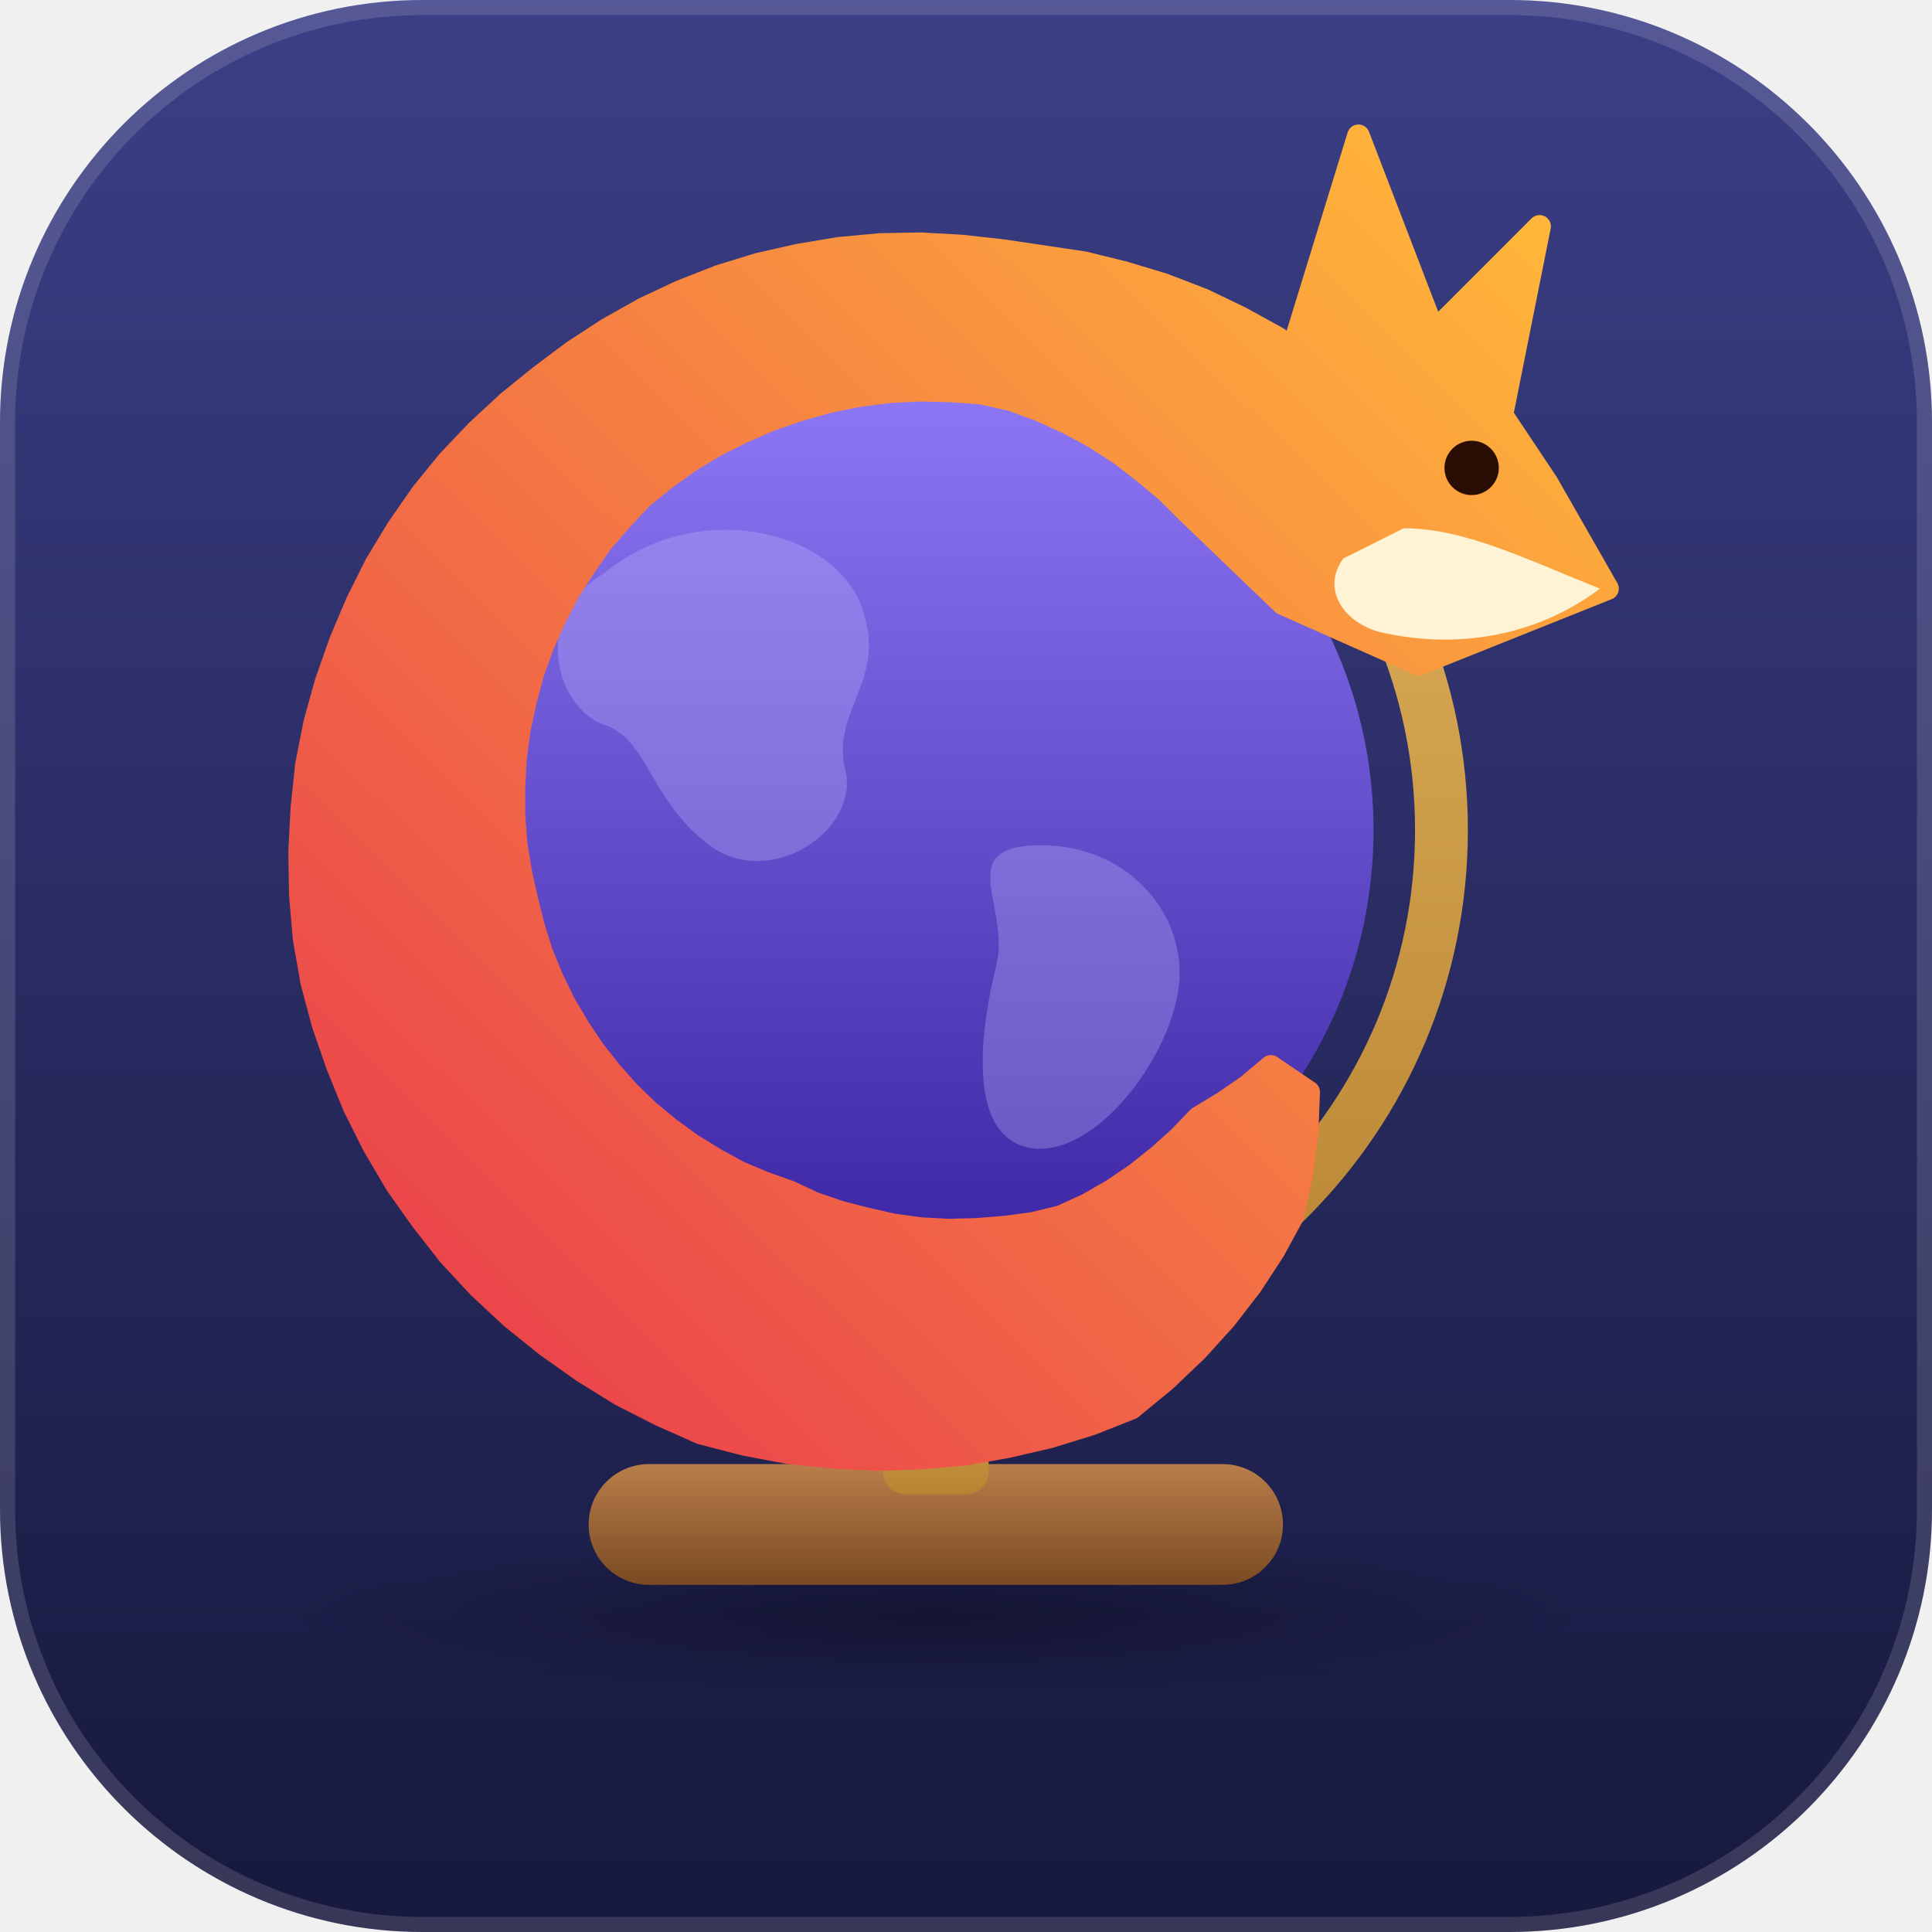
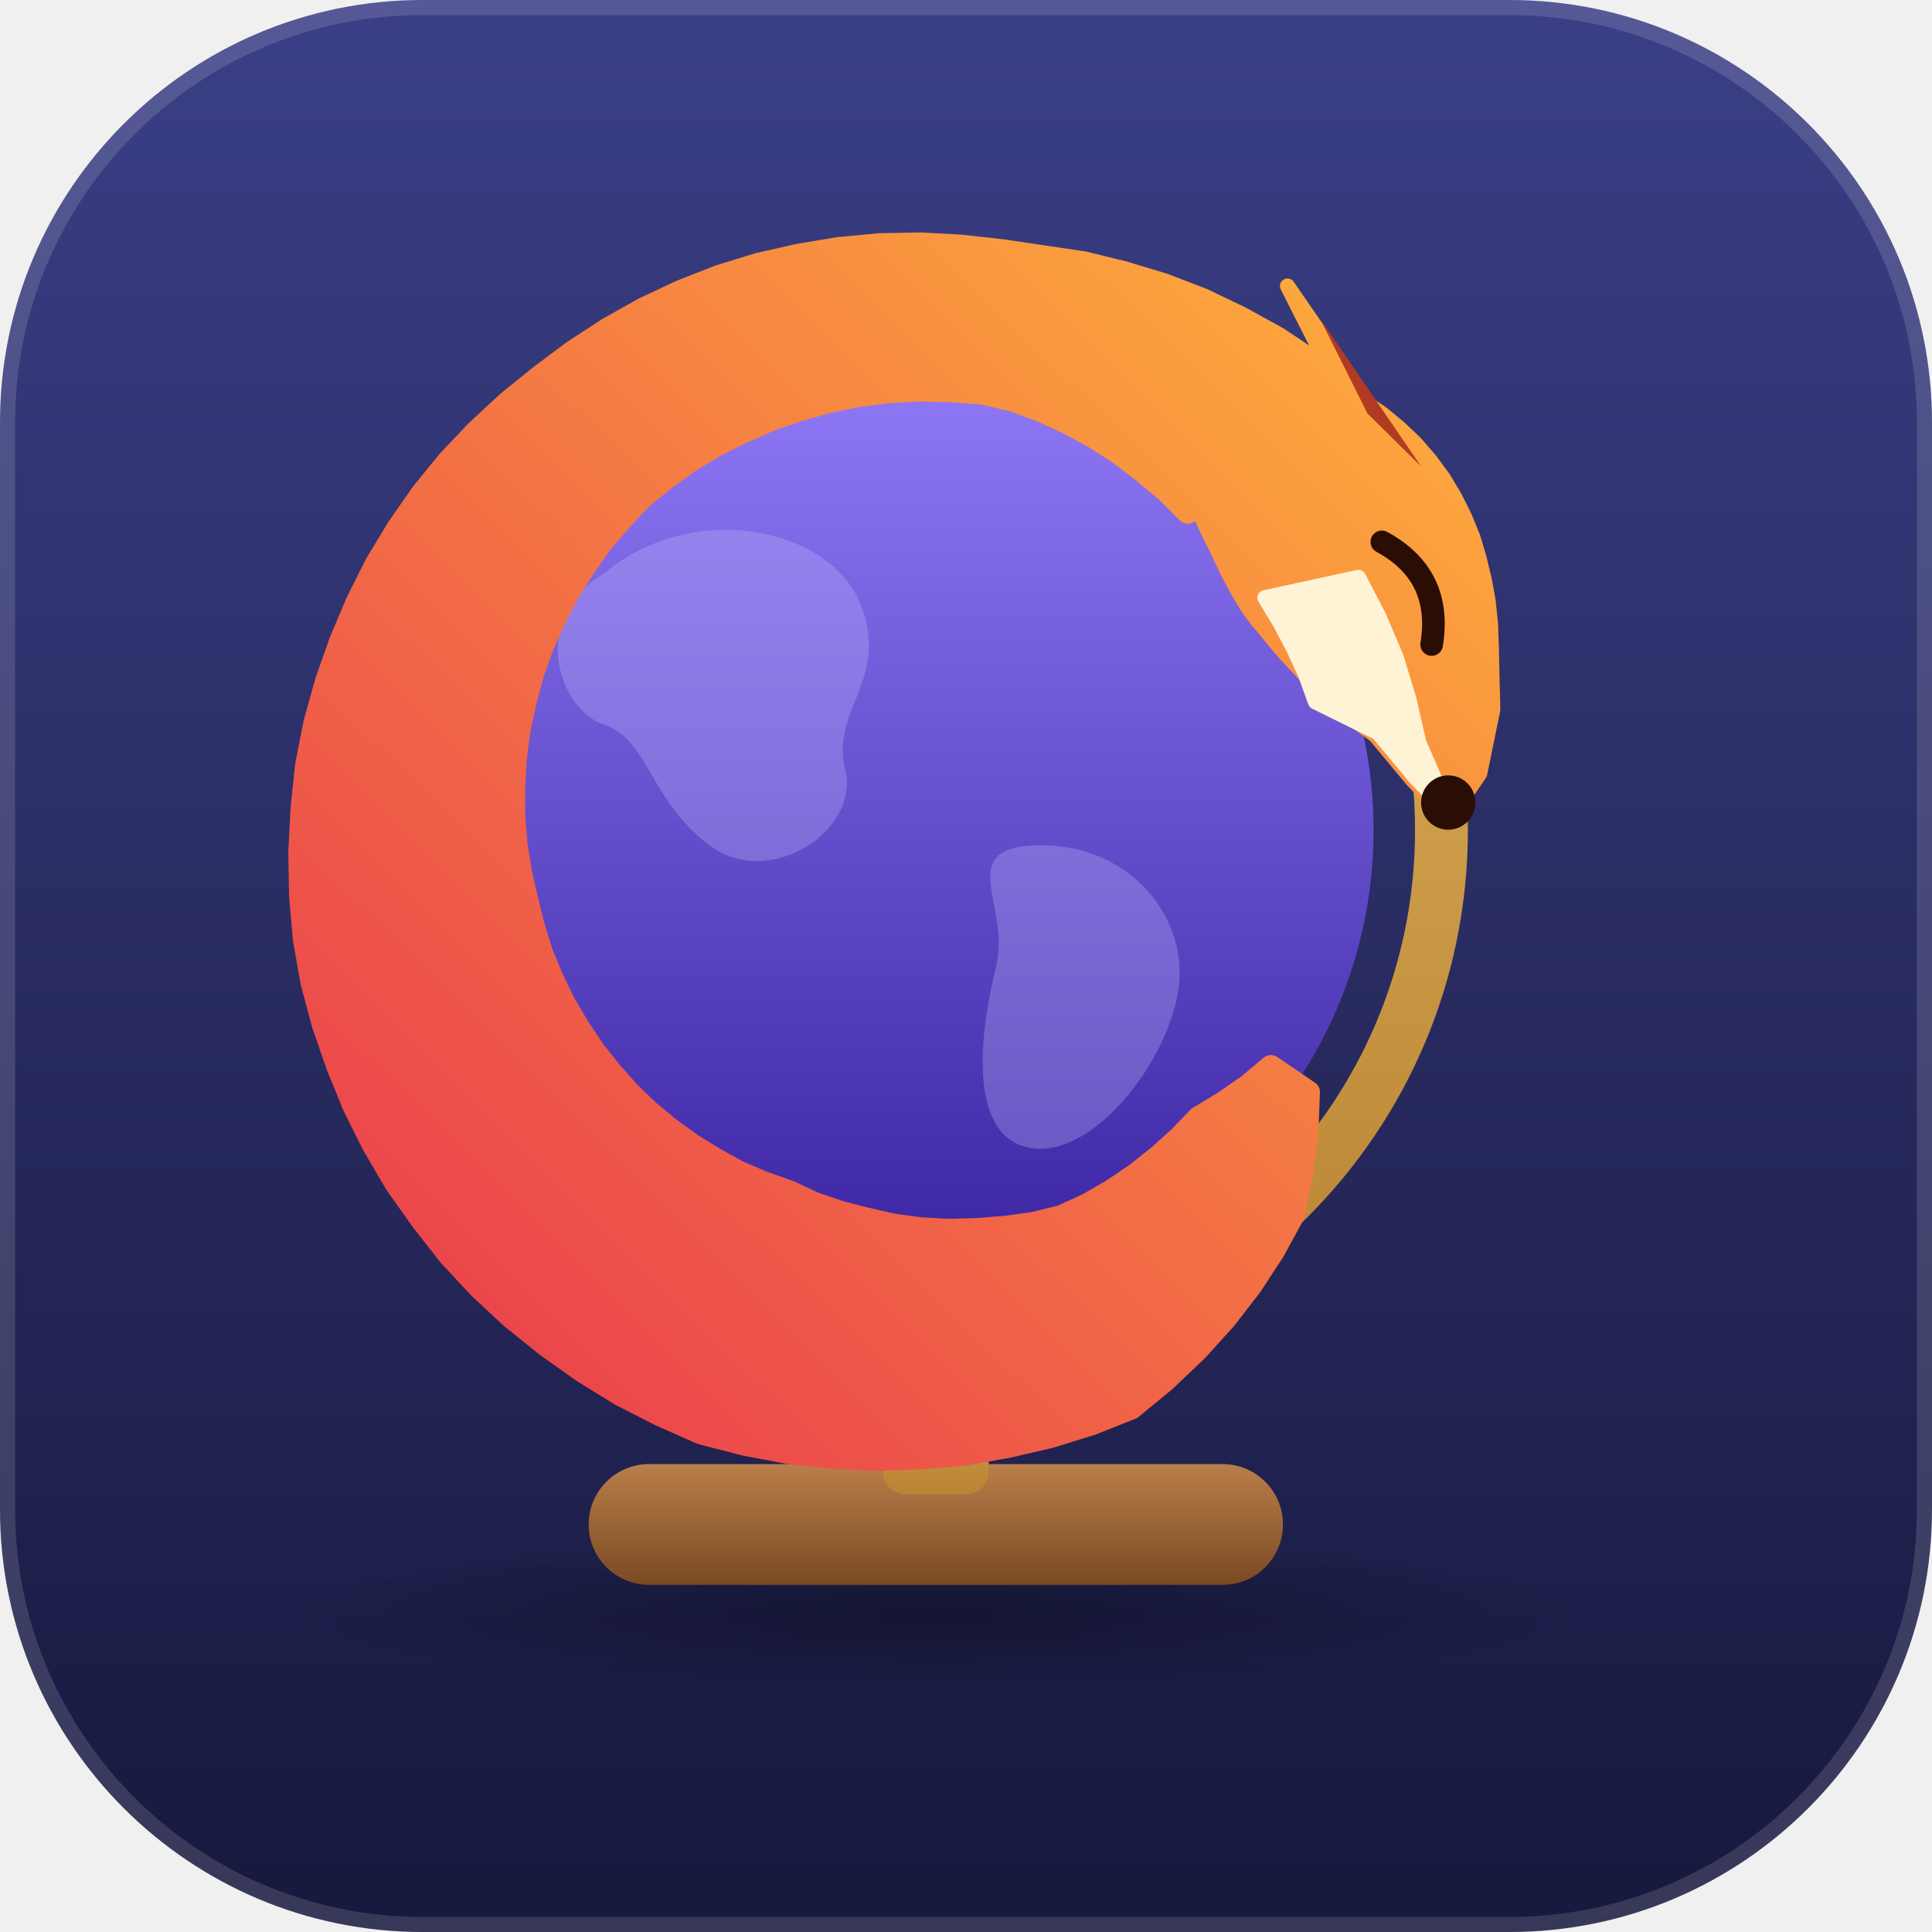
<svg xmlns="http://www.w3.org/2000/svg" viewBox="0 0 256 256">
  <defs>
    <linearGradient id="firefox-soft-l1" x1="0" y1="0" x2="0" y2="1">
      <stop offset="0" stop-color="#3B3F86" />
      <stop offset="1" stop-color="#17183D" />
    </linearGradient>
    <radialGradient id="firefox-soft-r2" cx="0.5" cy="0.5" r="0.5">
      <stop offset="0" stop-color="#000" stop-opacity="0.32" />
      <stop offset="1" stop-color="#000" stop-opacity="0" />
    </radialGradient>
    <linearGradient id="firefox-soft-l3" x1="0" y1="0" x2="0" y2="1">
      <stop offset="0" stop-color="#B97E4A" />
      <stop offset="1" stop-color="#7A4A22" />
    </linearGradient>
    <linearGradient id="firefox-soft-l4" x1="0" y1="0" x2="0" y2="1">
      <stop offset="0" stop-color="#E2B45E" />
      <stop offset="1" stop-color="#B88433" />
    </linearGradient>
    <linearGradient id="firefox-soft-l5" x1="0" y1="0" x2="0" y2="1">
      <stop offset="0" stop-color="#E2B45E" />
      <stop offset="1" stop-color="#B88433" />
    </linearGradient>
    <linearGradient id="firefox-soft-l6" x1="0" y1="0" x2="0" y2="1">
      <stop offset="0" stop-color="#8F78F5" />
      <stop offset="1" stop-color="#3A23A0" />
    </linearGradient>
    <clipPath id="firefox-soft-c7">
      <circle cx="122" cy="110" r="60" />
    </clipPath>
    <linearGradient id="firefox-soft-l8" x1="204" y1="30" x2="40" y2="196" gradientUnits="userSpaceOnUse">
      <stop offset="0" stop-color="#FFB63A" />
      <stop offset="1" stop-color="#E8344E" />
    </linearGradient>
  </defs>
  <rect x="0" y="0" width="256" height="256" rx="56" fill="url(#firefox-soft-l1)" />
  <ellipse cx="124" cy="214" rx="86" ry="11" fill="url(#firefox-soft-r2)" />
  <rect x="78" y="194" width="92" height="16" rx="8" fill="url(#firefox-soft-l3)" />
  <rect x="117" y="176" width="14" height="22" rx="3" fill="url(#firefox-soft-l4)" />
  <circle cx="122" cy="110" r="69" fill="none" stroke="url(#firefox-soft-l5)" stroke-width="7" />
  <circle cx="122" cy="110" r="60" fill="url(#firefox-soft-l6)" />
  <g clip-path="url(#firefox-soft-c7)" fill="#C7BBFF" opacity="0.3">
    <path d="M80 76c12-10 30-6 34 4s-4 14-2 22-10 16-18 10-8-14-14-16-10-14 0-20z" />
    <path d="M138 112c12 0 20 10 18 20s-12 22-20 20-6-16-4-24-6-16 6-16z" />
  </g>
-   <path d="M157.4 67.9L170.0 80.0L188.0 88.0L213.0 78.0L205.0 64.0L199.0 55.0L204.0 30.0L190.0 44.0L180.0 18.0L172.0 44.0L174.1 48.0L169.3 44.8L164.4 42.1L159.4 39.7L154.2 37.7L148.9 36.1L143.6 34.8L138.2 34.0L132.8 33.2L127.4 32.6L122.0 32.3L116.6 32.4L111.2 32.9L105.8 33.8L100.5 35.0L95.3 36.6L90.2 38.6L85.3 40.9L80.5 43.6L75.9 46.6L71.5 49.9L67.3 53.3L63.2 57.1L59.4 61.1L55.9 65.4L52.7 70.0L49.8 74.8L47.3 79.8L45.1 85.0L43.2 90.4L41.7 95.8L40.6 101.4L40.0 107.1L39.7 112.9L39.8 118.6L40.3 124.4L41.3 130.1L42.8 135.7L44.7 141.2L46.9 146.6L49.5 151.8L52.5 156.9L55.9 161.7L59.5 166.3L63.5 170.6L67.8 174.6L72.4 178.3L77.2 181.7L82.2 184.8L87.5 187.5L92.9 189.9L98.7 191.4L104.5 192.5L110.3 193.1L116.2 193.4L122.0 193.2L127.8 192.7L133.5 191.7L139.1 190.4L144.6 188.7L149.9 186.6L154.4 182.9L158.6 178.9L162.4 174.7L165.8 170.3L168.8 165.7L171.3 161.1L172.5 155.5L173.2 150.0L173.4 144.7L168.4 141.3L165.3 143.9L162.1 146.1L158.8 148.1L156.2 150.8L153.4 153.3L150.5 155.6L147.4 157.7L144.1 159.6L140.6 161.2L136.9 162.1L133.2 162.6L129.4 162.9L125.7 163.0L122.0 162.8L118.3 162.3L114.8 161.5L111.3 160.6L107.8 159.4L104.6 157.9L101.2 156.7L97.9 155.3L94.8 153.6L91.7 151.7L88.8 149.6L86.0 147.3L83.4 144.8L81.0 142.1L78.7 139.2L76.7 136.2L74.8 133.0L73.2 129.7L71.8 126.3L70.7 122.8L69.8 119.2L69.0 115.6L68.4 111.9L68.1 108.1L68.1 104.3L68.3 100.5L68.8 96.7L69.6 93.0L70.6 89.2L71.9 85.6L73.5 82.0L75.3 78.5L77.4 75.2L79.7 71.9L82.3 68.9L85.0 66.0L88.2 63.4L91.4 61.1L94.9 59.0L98.5 57.2L102.2 55.6L106.0 54.3L109.9 53.2L113.9 52.4L117.9 51.9L122.0 51.7L126.1 51.8L130.1 52.1L134.1 53.0L137.9 54.4L141.6 56.1L145.1 58.0L148.5 60.2L151.6 62.6L154.6 65.1L157.4 67.9Z" fill="url(#firefox-soft-l8)" stroke="url(#firefox-soft-l8)" stroke-width="3" stroke-linejoin="round" />
-   <path d="M186 70c8 0 16 4 26 8-8 6-18 8-28 6-6-1-9-6-6-10z" fill="#FFF3D6" />
-   <circle cx="195" cy="62" r="3.6" fill="#2A0E06" />
+   <path d="M157.4 67.9L158.6 66.3L159.6 68.2L160.5 70.1L161.4 71.9L162.3 73.8L163.1 75.5L164.0 77.2L164.9 78.8L165.9 80.4L167.0 81.9L168.2 83.3L169.4 84.8L170.7 86.3L172.0 87.7L173.4 89.2L174.8 90.8L176.2 92.4L182.6 97.1L187.6 103.1L192.0 107.6L195.6 102.3L197.3 94.0L197.1 85.6L197.0 82.7L196.7 79.8L196.2 77.0L195.5 74.1L194.7 71.4L193.6 68.7L192.3 66.1L190.8 63.6L189.1 61.3L187.2 59.1L185.1 57.1L182.8 55.2L180.4 53.6L177.9 52.1L175.4 50.7L172.8 49.5L174.1 48.0L169.3 44.8L164.4 42.1L159.4 39.7L154.2 37.7L148.9 36.1L143.6 34.8L138.2 34.0L132.8 33.2L127.4 32.6L122.0 32.3L116.6 32.4L111.2 32.9L105.8 33.8L100.5 35.0L95.3 36.6L90.2 38.6L85.3 40.9L80.5 43.6L75.9 46.6L71.5 49.9L67.3 53.3L63.2 57.1L59.4 61.1L55.9 65.4L52.7 70.0L49.8 74.8L47.3 79.8L45.1 85.0L43.2 90.4L41.7 95.8L40.6 101.4L40.0 107.1L39.7 112.9L39.8 118.6L40.3 124.4L41.3 130.1L42.8 135.7L44.7 141.2L46.9 146.6L49.5 151.8L52.5 156.9L55.9 161.7L59.5 166.3L63.5 170.6L67.8 174.6L72.4 178.3L77.2 181.7L82.2 184.8L87.5 187.5L92.9 189.9L98.7 191.4L104.5 192.5L110.3 193.1L116.2 193.4L122.0 193.2L127.8 192.7L133.5 191.7L139.1 190.4L144.6 188.7L149.9 186.6L154.4 182.9L158.6 178.9L162.4 174.7L165.8 170.3L168.8 165.7L171.3 161.1L172.5 155.5L173.2 150.0L173.4 144.7L168.4 141.3L165.3 143.9L162.1 146.1L158.8 148.1L156.2 150.8L153.4 153.3L150.5 155.6L147.4 157.7L144.1 159.6L140.6 161.2L136.9 162.1L133.2 162.6L129.4 162.9L125.7 163.0L122.0 162.8L118.3 162.3L114.8 161.5L111.3 160.6L107.8 159.4L104.6 157.9L101.2 156.7L97.9 155.3L94.8 153.6L91.7 151.7L88.8 149.6L86.0 147.3L83.4 144.8L81.0 142.1L78.7 139.2L76.7 136.2L74.8 133.0L73.2 129.7L71.8 126.3L70.7 122.8L69.8 119.2L69.0 115.6L68.4 111.9L68.1 108.1L68.1 104.3L68.3 100.5L68.8 96.7L69.6 93.0L70.6 89.2L71.9 85.6L73.5 82.0L75.3 78.5L77.4 75.2L79.7 71.9L82.3 68.9L85.0 66.0L88.2 63.4L91.4 61.1L94.9 59.0L98.5 57.2L102.2 55.6L106.0 54.3L109.9 53.2L113.9 52.4L117.9 51.9L122.0 51.7L126.1 51.8L130.1 52.1L134.1 53.0L137.9 54.4L141.6 56.1L145.1 58.0L148.5 60.2L151.6 62.6L154.6 65.1L157.4 67.9Z" fill="url(#firefox-soft-l8)" stroke="url(#firefox-soft-l8)" stroke-width="3" stroke-linejoin="round" />
+   <path d="M179.8 56.1L170.6 37.9L190.7 67.1Z" fill="url(#firefox-soft-l8)" stroke="url(#firefox-soft-l8)" stroke-width="2" stroke-linejoin="round" />
+   <path d="M181.2 54.8L174.9 42.2L188.3 61.8Z" fill="#B33A22" />
+   <path d="M167.6 79.2L169.6 82.5L171.4 85.9L173.0 89.4L174.3 93.0L182.6 97.1L187.6 103.1L192.0 107.6L188.0 98.4L186.7 92.7L185.0 87.1L182.7 81.7L180.0 76.5Z" fill="#FFF3D6" stroke="#FFF3D6" stroke-width="2" stroke-linejoin="round" />
+   <path d="M183.1 71.8Q191.2 76.2 189.7 85.4" fill="none" stroke="#2A0E06" stroke-width="3" stroke-linecap="round" />
+   <circle cx="191.9" cy="106.34" r="3.6" fill="#2A0E06" />
  <rect x="1" y="1" width="254" height="254" rx="55" fill="none" stroke="#fff" stroke-opacity="0.14" stroke-width="2" />
</svg>
